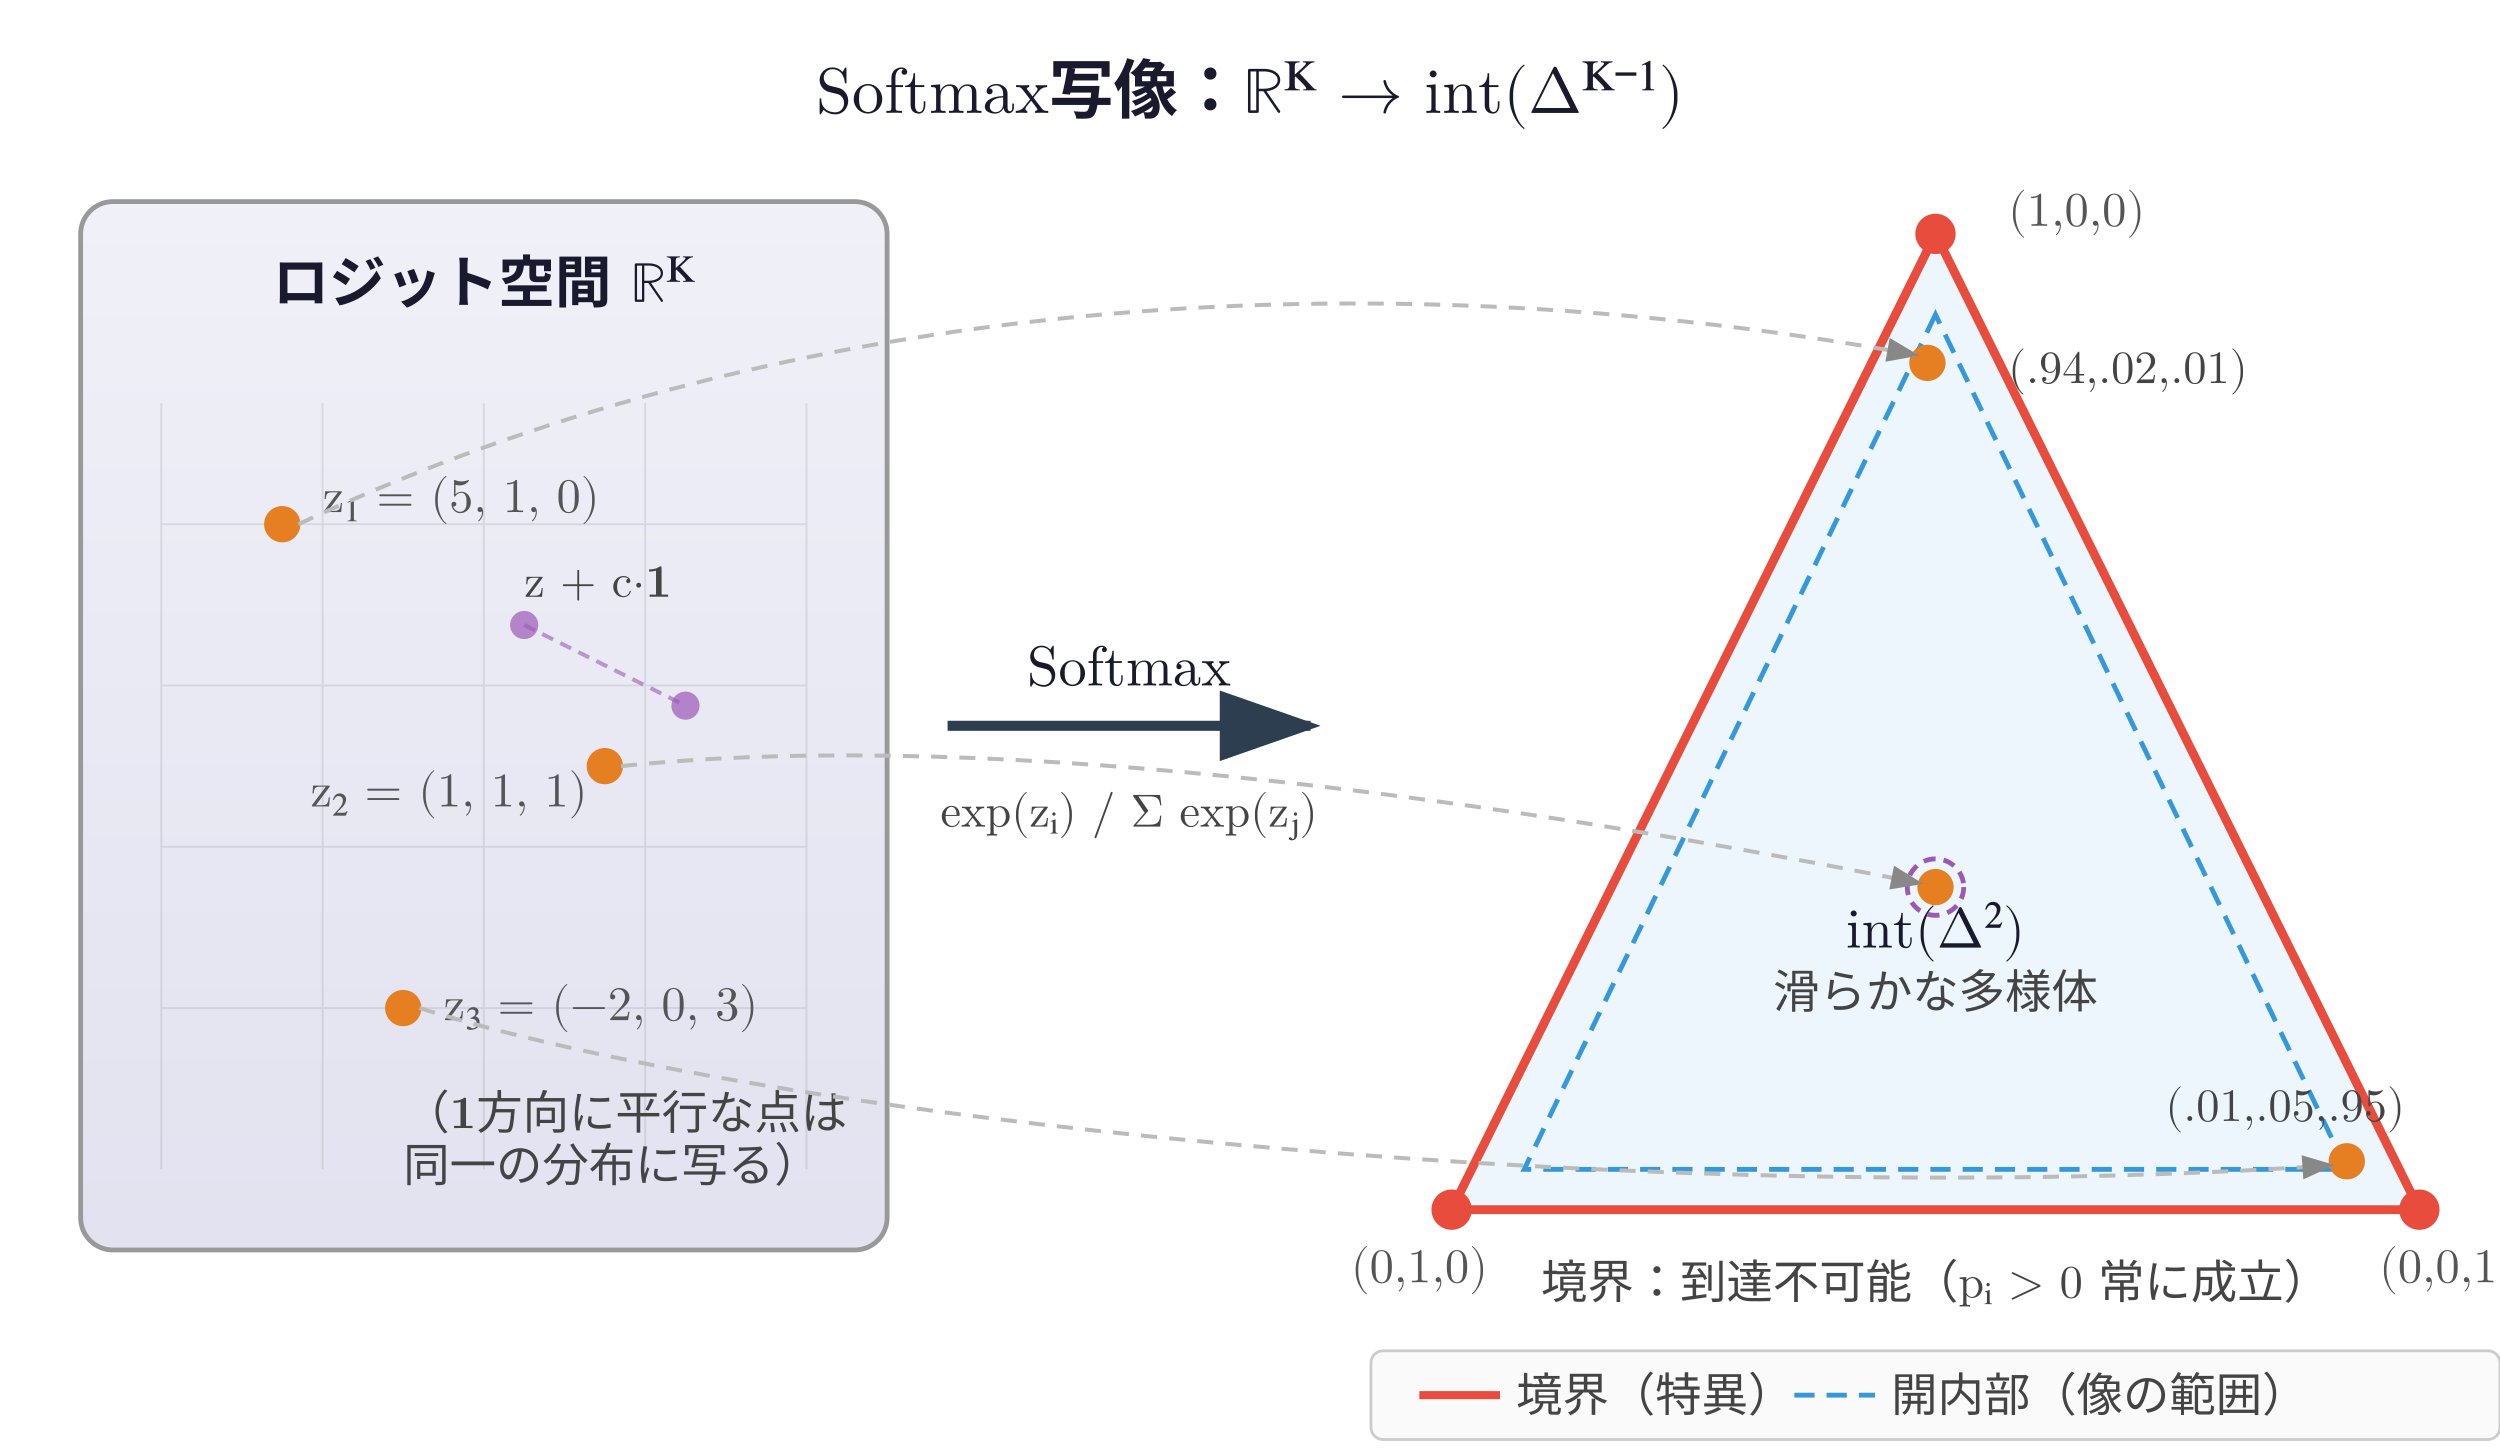
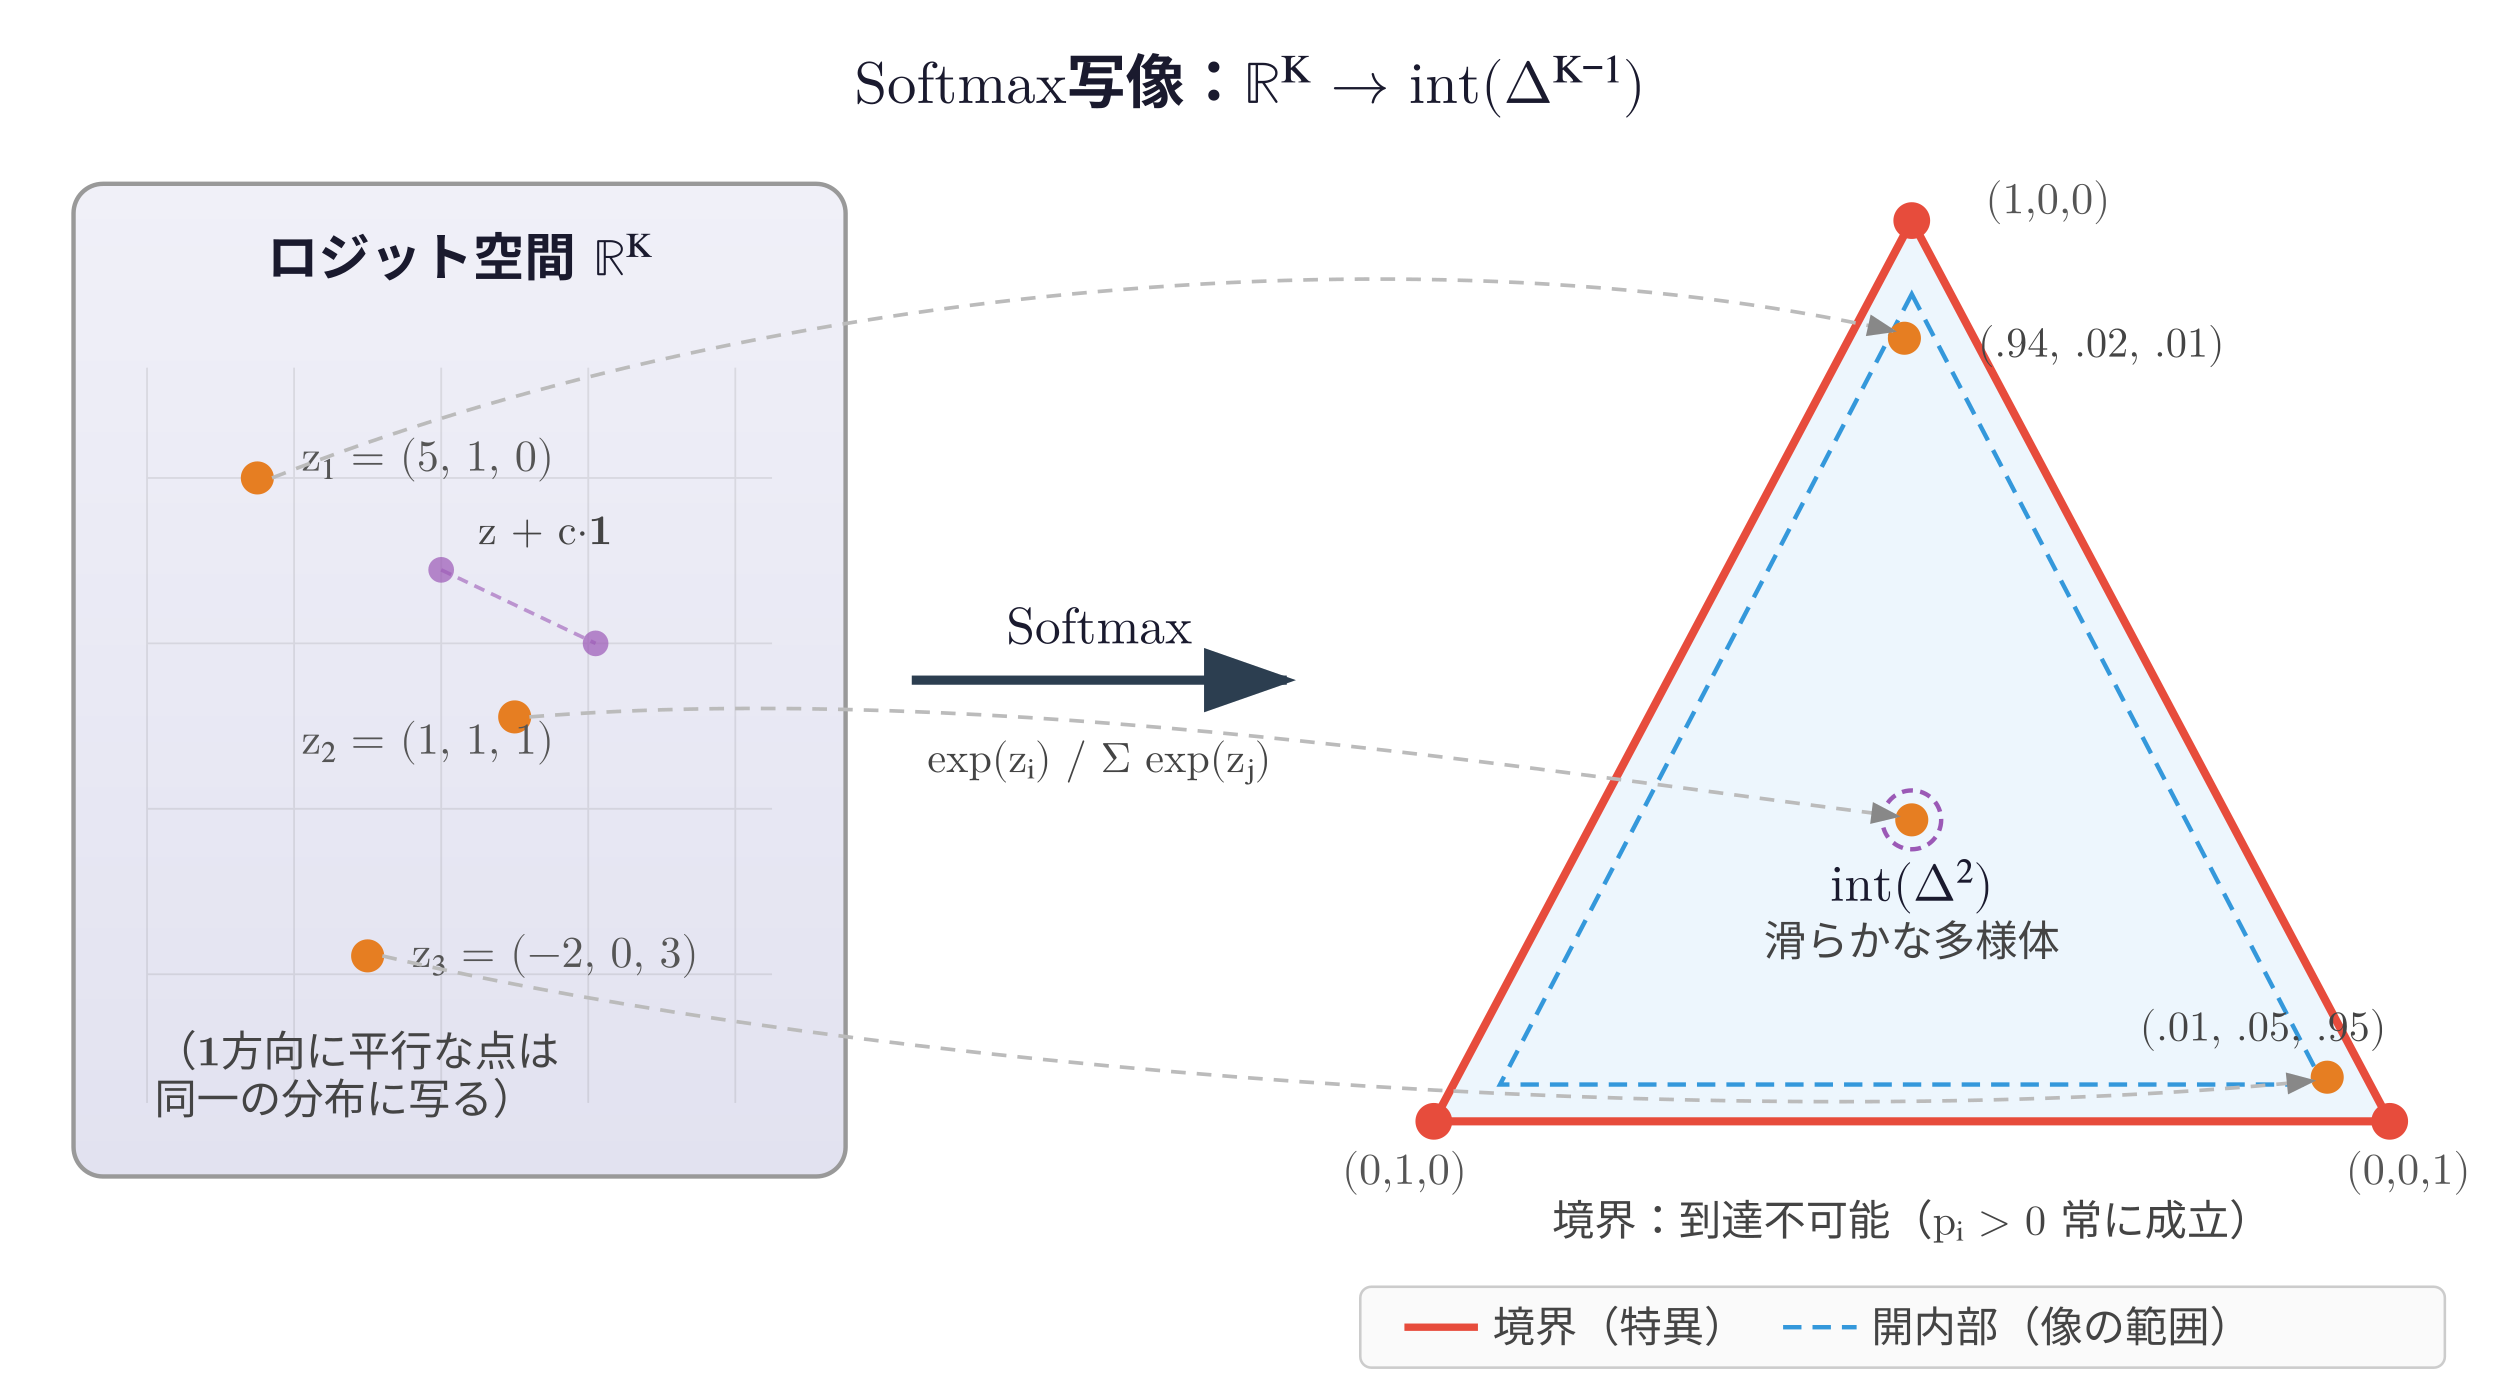
- <svg xmlns="http://www.w3.org/2000/svg" viewBox="0 0 620 360" font-family="'STIX Two Math', 'Latin Modern Math', 'Cambria Math', serif">
+ <svg xmlns="http://www.w3.org/2000/svg" viewBox="0 0 680 380" font-family="'STIX Two Math', 'Latin Modern Math', 'Cambria Math', serif">
  <defs>
    <style>
      .label { font-size: 14px; fill: #1a1a2e; }
      .label-sm { font-size: 12px; fill: #555; }
      .label-math { font-size: 15px; fill: #1a1a2e; font-style: italic; }
      .title { font-size: 16px; fill: #1a1a2e; font-weight: 600; }
      .annotation { font-size: 11.5px; fill: #444; }
    </style>
    <marker id="arrowBlue" markerWidth="10" markerHeight="7" refX="9" refY="3.5" orient="auto">
      <polygon points="0 0, 10 3.5, 0 7" fill="#2c3e50" />
    </marker>
    <marker id="arrowGray" markerWidth="8" markerHeight="6" refX="7" refY="3" orient="auto">
      <polygon points="0 0, 8 3, 0 6" fill="#888" />
    </marker>
    <linearGradient id="logitBg" x1="0" y1="0" x2="0" y2="1">
      <stop offset="0%" stop-color="#f0f0f8" />
      <stop offset="100%" stop-color="#e2e2f0" />
    </linearGradient>
  </defs>
-   <text x="310" y="28" text-anchor="middle" class="title">Softmax写像：ℝᴷ → int(Δᴷ⁻¹)</text>
-   <rect x="20" y="50" width="200" height="260" rx="8" fill="url(#logitBg)" stroke="#999" stroke-width="1.2" />
-   <text x="120" y="75" text-anchor="middle" class="label" font-weight="600">ロジット空間 ℝᴷ</text>
+   <text x="340" y="28" text-anchor="middle" class="title">Softmax写像：ℝᴷ → int(Δᴷ⁻¹)</text>
+   <rect x="20" y="50" width="210" height="270" rx="8" fill="url(#logitBg)" stroke="#999" stroke-width="1.2" />
+   <text x="125" y="75" text-anchor="middle" class="label" font-weight="600">ロジット空間 ℝᴷ</text>
  <g opacity="0.15" stroke="#666" stroke-width="0.5">
-     <line x1="40" y1="100" x2="40" y2="290" />
-     <line x1="80" y1="100" x2="80" y2="290" />
-     <line x1="120" y1="100" x2="120" y2="290" />
-     <line x1="160" y1="100" x2="160" y2="290" />
-     <line x1="200" y1="100" x2="200" y2="290" />
-     <line x1="40" y1="130" x2="200" y2="130" />
-     <line x1="40" y1="170" x2="200" y2="170" />
-     <line x1="40" y1="210" x2="200" y2="210" />
-     <line x1="40" y1="250" x2="200" y2="250" />
+     <line x1="40" y1="100" x2="40" y2="300" />
+     <line x1="80" y1="100" x2="80" y2="300" />
+     <line x1="120" y1="100" x2="120" y2="300" />
+     <line x1="160" y1="100" x2="160" y2="300" />
+     <line x1="200" y1="100" x2="200" y2="300" />
+     <line x1="40" y1="130" x2="210" y2="130" />
+     <line x1="40" y1="175" x2="210" y2="175" />
+     <line x1="40" y1="220" x2="210" y2="220" />
+     <line x1="40" y1="265" x2="210" y2="265" />
  </g>
  <circle cx="70" cy="130" r="4.5" fill="#e67e22" />
-   <text x="80" y="127" class="label-sm" fill="#e67e22">z₁ = (5, 1, 0)</text>
-   <circle cx="150" cy="190" r="4.5" fill="#e67e22" />
-   <text x="77" y="200" class="label-sm" fill="#e67e22">z₂ = (1, 1, 1)</text>
-   <circle cx="100" cy="250" r="4.5" fill="#e67e22" />
-   <text x="110" y="253" class="label-sm" fill="#e67e22">z₃ = (−2, 0, 3)</text>
-   <circle cx="130" cy="155" r="3.5" fill="#9b59b6" opacity="0.7" />
-   <circle cx="170" cy="175" r="3.5" fill="#9b59b6" opacity="0.7" />
-   <line x1="130" y1="155" x2="170" y2="175" stroke="#9b59b6" stroke-width="1" stroke-dasharray="3,2" opacity="0.6" />
+   <text x="82" y="128" class="label-sm" fill="#e67e22">z₁ = (5, 1, 0)</text>
+   <circle cx="140" cy="195" r="4.5" fill="#e67e22" />
+   <text x="82" y="205" class="label-sm" fill="#e67e22">z₂ = (1, 1, 1)</text>
+   <circle cx="100" cy="260" r="4.5" fill="#e67e22" />
+   <text x="112" y="263" class="label-sm" fill="#e67e22">z₃ = (−2, 0, 3)</text>
+   <circle cx="120" cy="155" r="3.5" fill="#9b59b6" opacity="0.7" />
+   <circle cx="162" cy="175" r="3.5" fill="#9b59b6" opacity="0.7" />
+   <line x1="120" y1="155" x2="162" y2="175" stroke="#9b59b6" stroke-width="1" stroke-dasharray="3,2" opacity="0.6" />
  <text x="130" y="148" class="annotation" fill="#9b59b6">z + c·𝟏</text>
-   <text x="100" y="280" class="annotation" fill="#9b59b6">（𝟏方向に平行な点は</text>
-   <text x="100" y="293" class="annotation" fill="#9b59b6">　同一の分布に写る）</text>
-   <line x1="235" y1="180" x2="325" y2="180" stroke="#2c3e50" stroke-width="2.5" marker-end="url(#arrowBlue)" />
-   <text x="280" y="170" text-anchor="middle" class="label" font-weight="600">Softmax</text>
-   <text x="280" y="205" text-anchor="middle" class="annotation">exp(zᵢ) / Σ exp(zⱼ)</text>
+   <text x="42" y="290" class="annotation" fill="#9b59b6">（𝟏方向に平行な点は</text>
+   <text x="42" y="303" class="annotation" fill="#9b59b6">　同一の分布に写る）</text>
+   <line x1="248" y1="185" x2="350" y2="185" stroke="#2c3e50" stroke-width="2.5" marker-end="url(#arrowBlue)" />
+   <text x="299" y="175" text-anchor="middle" class="label" font-weight="600">Softmax</text>
+   <text x="299" y="210" text-anchor="middle" class="annotation">exp(zᵢ) / Σ exp(zⱼ)</text>
  <g>
-     <polygon points="480,58 360,300 600,300" fill="#dceefb" opacity="0.5" />
-     <polygon points="480,58 360,300 600,300" fill="none" stroke="#e74c3c" stroke-width="2.2" />
-     <polygon points="480,78 378,290 582,290" fill="none" stroke="#3498db" stroke-width="1.2" stroke-dasharray="5,3" />
-     <circle cx="480" cy="58" r="5" fill="#e74c3c" />
-     <text x="498" y="56" class="label-sm" fill="#c0392b">(1,0,0)</text>
-     <circle cx="360" cy="300" r="5" fill="#e74c3c" />
-     <text x="335" y="318" class="label-sm" fill="#c0392b">(0,1,0)</text>
-     <circle cx="600" cy="300" r="5" fill="#e74c3c" />
-     <text x="590" y="318" class="label-sm" fill="#c0392b">(0,0,1)</text>
-     <text x="480" y="235" text-anchor="middle" class="label" fill="#2471a3">int(Δ²)</text>
-     <text x="480" y="250" text-anchor="middle" class="annotation" fill="#2471a3">滑らかな多様体</text>
-     <circle cx="478" cy="90" r="4.5" fill="#e67e22" />
-     <text x="498" y="95" class="annotation" fill="#e67e22">(.94,.02,.01)</text>
-     <circle cx="480" cy="220" r="4.5" fill="#e67e22" />
-     <circle cx="480" cy="220" r="7" fill="none" stroke="#9b59b6" stroke-width="1.2" stroke-dasharray="3,2" />
-     <circle cx="582" cy="288" r="4.5" fill="#e67e22" />
-     <text x="537" y="278" class="annotation" fill="#e67e22">(.01,.05,.95)</text>
-     <text x="480" y="322" text-anchor="middle" class="annotation" fill="#c0392b">境界：到達不可能（pᵢ &gt; 0 常に成立）</text>
+     <polygon points="520,60 390,305 650,305" fill="#dceefb" opacity="0.5" />
+     <polygon points="520,60 390,305 650,305" fill="none" stroke="#e74c3c" stroke-width="2.2" />
+     <polygon points="520,80 408,295 632,295" fill="none" stroke="#3498db" stroke-width="1.2" stroke-dasharray="5,3" />
+     <circle cx="520" cy="60" r="5" fill="#e74c3c" />
+     <text x="540" y="58" class="label-sm" fill="#c0392b">(1,0,0)</text>
+     <circle cx="390" cy="305" r="5" fill="#e74c3c" />
+     <text x="365" y="322" class="label-sm" fill="#c0392b">(0,1,0)</text>
+     <circle cx="650" cy="305" r="5" fill="#e74c3c" />
+     <text x="638" y="322" class="label-sm" fill="#c0392b">(0,0,1)</text>
+     <text x="520" y="245" text-anchor="middle" class="label" fill="#2471a3">int(Δ²)</text>
+     <text x="520" y="260" text-anchor="middle" class="annotation" fill="#2471a3">滑らかな多様体</text>
+     <circle cx="518" cy="92" r="4.5" fill="#e67e22" />
+     <text x="538" y="97" class="annotation" fill="#e67e22">(.94, .02, .01)</text>
+     <circle cx="520" cy="223" r="4.5" fill="#e67e22" />
+     <circle cx="520" cy="223" r="8" fill="none" stroke="#9b59b6" stroke-width="1.2" stroke-dasharray="3,2" />
+     <circle cx="633" cy="293" r="4.5" fill="#e67e22" />
+     <text x="582" y="283" class="annotation" fill="#e67e22">(.01, .05, .95)</text>
+     <text x="520" y="336" text-anchor="middle" class="annotation" fill="#c0392b">境界：到達不可能（pᵢ &gt; 0 常に成立）</text>
  </g>
-   <path d="M 74,130 C 180,80 320,60 475,88" fill="none" stroke="#bbb" stroke-width="1" stroke-dasharray="4,3" marker-end="url(#arrowGray)" />
-   <path d="M 154,190 C 250,180 380,200 476,219" fill="none" stroke="#bbb" stroke-width="1" stroke-dasharray="4,3" marker-end="url(#arrowGray)" />
-   <path d="M 104,250 C 200,280 420,300 578,289" fill="none" stroke="#bbb" stroke-width="1" stroke-dasharray="4,3" marker-end="url(#arrowGray)" />
-   <rect x="340" y="335" width="280" height="22" rx="3" fill="#fafafa" stroke="#ccc" stroke-width="0.7" />
-   <line x1="352" y1="346" x2="372" y2="346" stroke="#e74c3c" stroke-width="2" />
-   <text x="376" y="350" class="annotation" fill="#c0392b">境界（特異）</text>
-   <line x1="445" y1="346" x2="465" y2="346" stroke="#3498db" stroke-width="1.2" stroke-dasharray="5,3" />
-   <text x="469" y="350" class="annotation" fill="#2471a3">開内部（像の範囲）</text>
+   <path d="M 74,130 C 200,80 380,60 515,90" fill="none" stroke="#bbb" stroke-width="1" stroke-dasharray="4,3" marker-end="url(#arrowGray)" />
+   <path d="M 144,195 C 270,185 420,210 516,222" fill="none" stroke="#bbb" stroke-width="1" stroke-dasharray="4,3" marker-end="url(#arrowGray)" />
+   <path d="M 104,260 C 230,290 470,310 629,294" fill="none" stroke="#bbb" stroke-width="1" stroke-dasharray="4,3" marker-end="url(#arrowGray)" />
+   <rect x="370" y="350" width="295" height="22" rx="3" fill="#fafafa" stroke="#ccc" stroke-width="0.7" />
+   <line x1="382" y1="361" x2="402" y2="361" stroke="#e74c3c" stroke-width="2" />
+   <text x="406" y="365" class="annotation" fill="#c0392b">境界（特異）</text>
+   <line x1="485" y1="361" x2="505" y2="361" stroke="#3498db" stroke-width="1.2" stroke-dasharray="5,3" />
+   <text x="509" y="365" class="annotation" fill="#2471a3">開内部（像の範囲）</text>
</svg>
